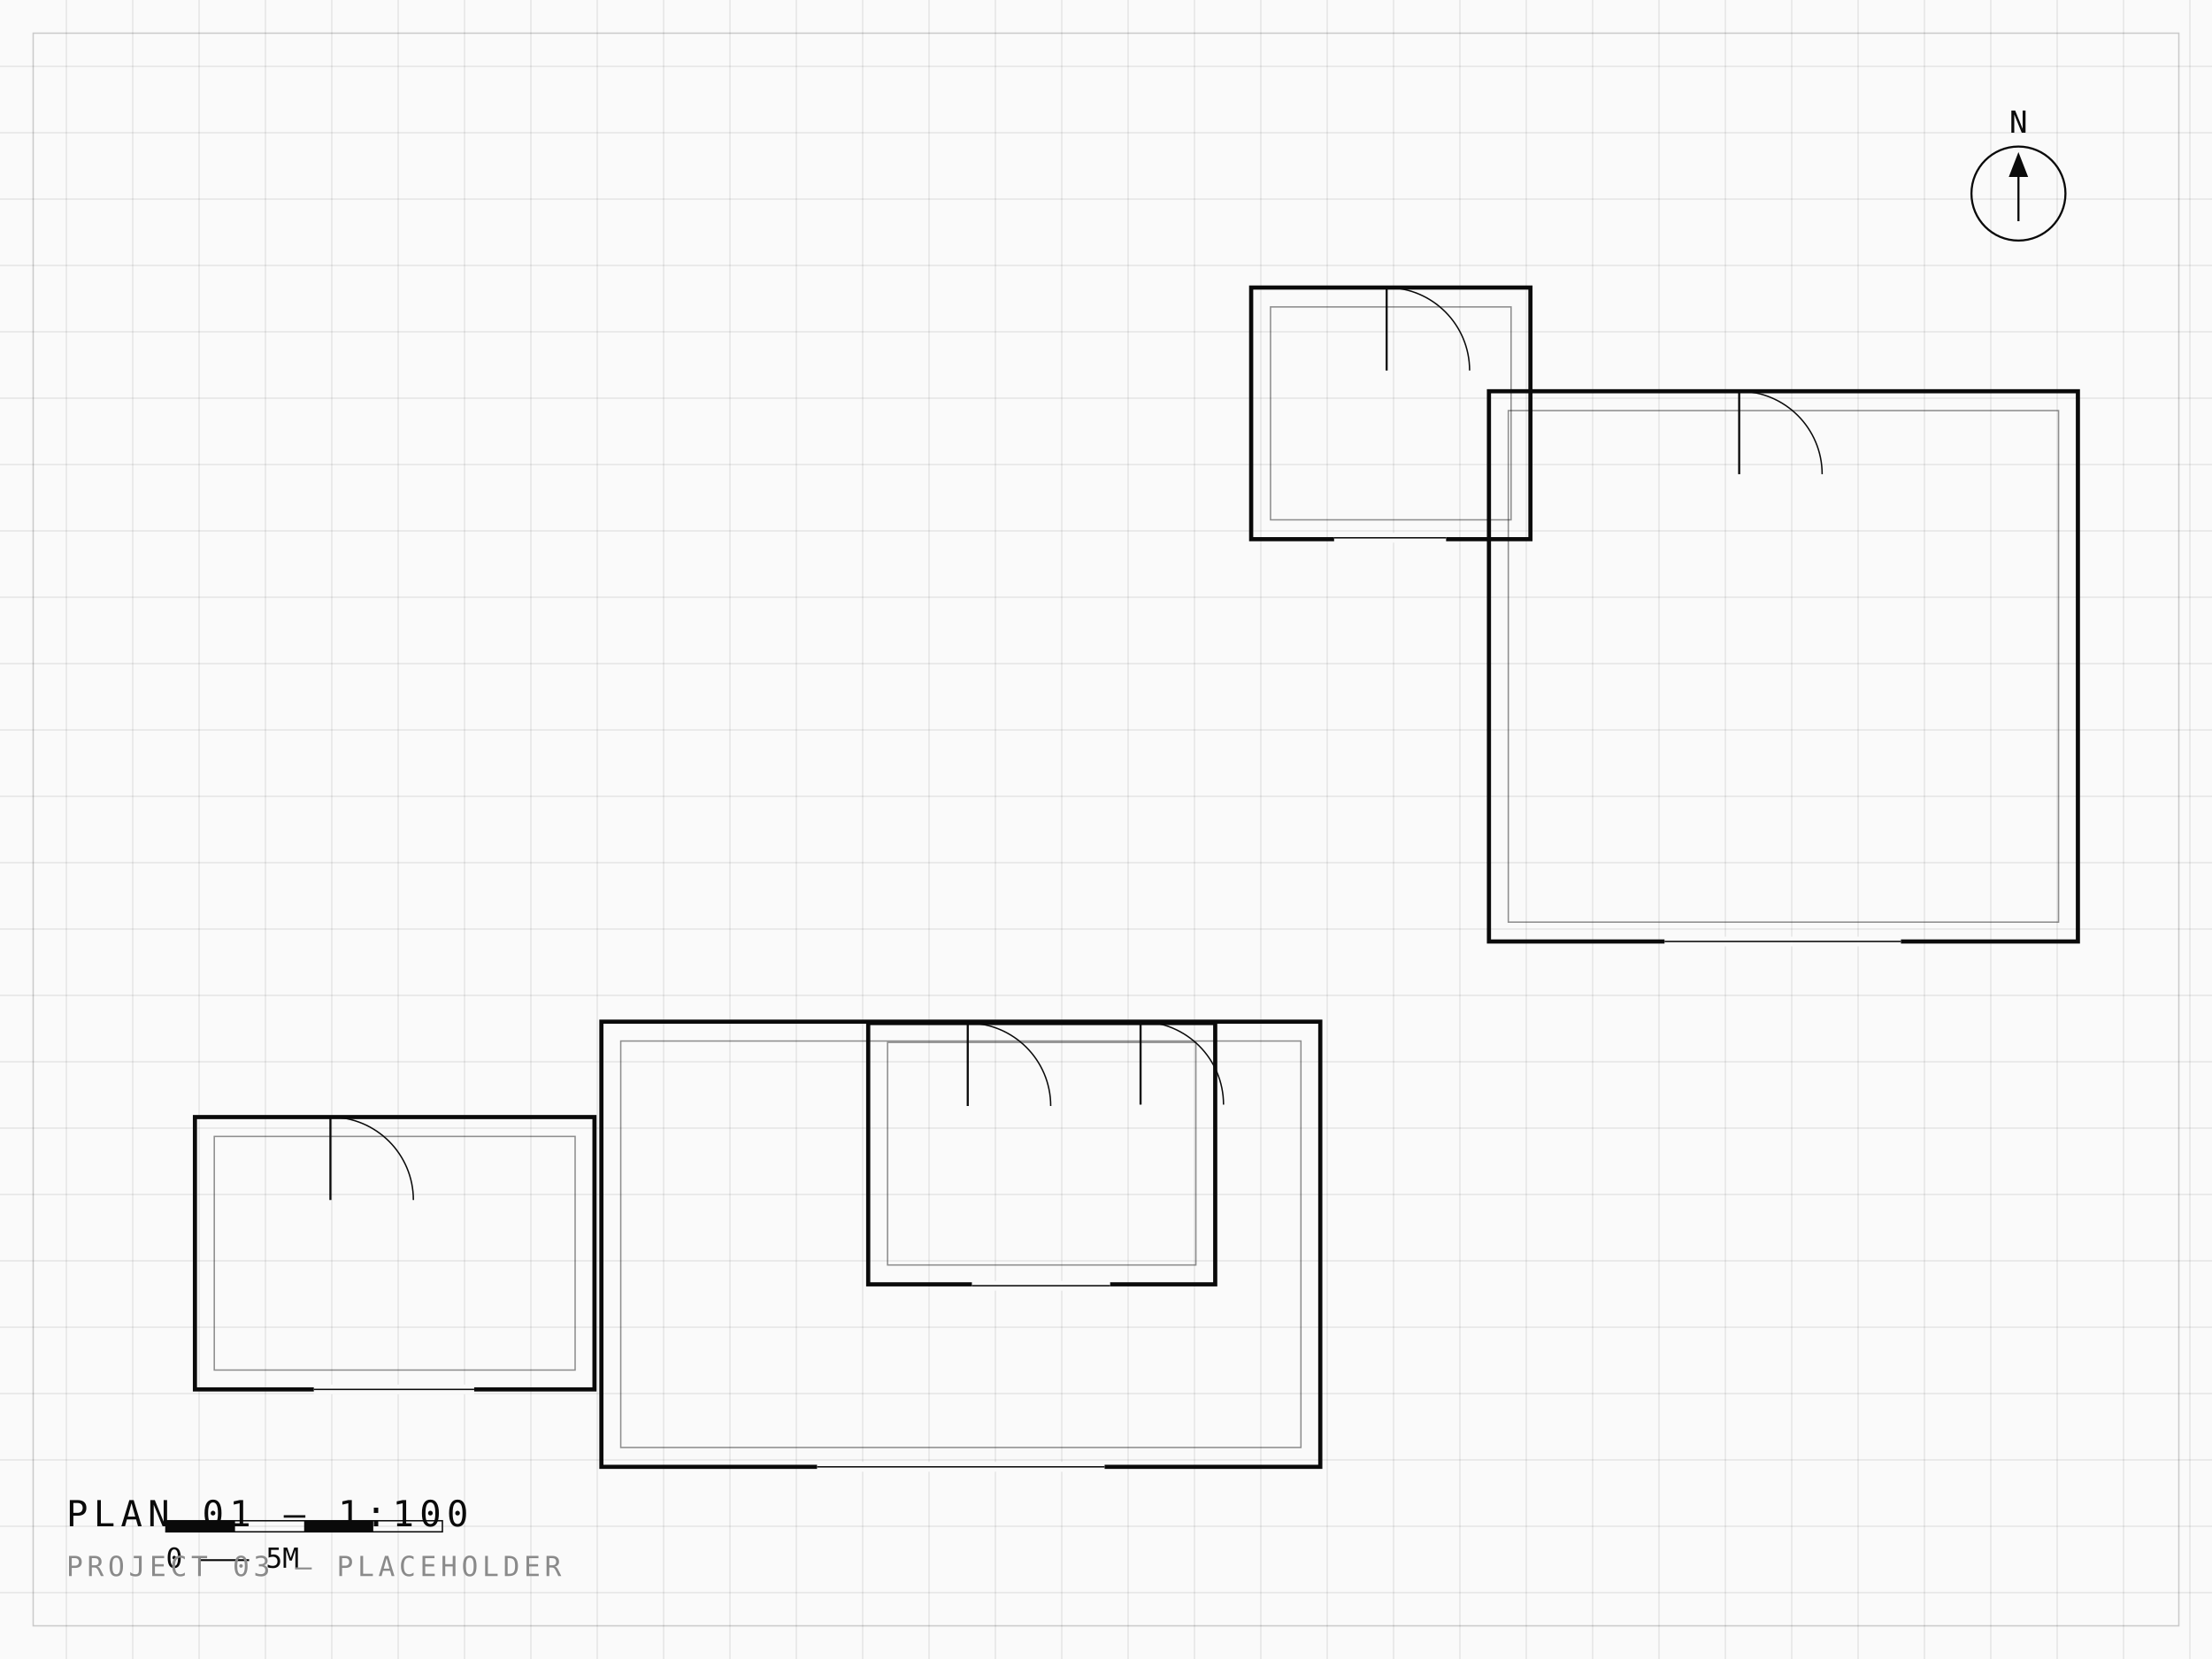
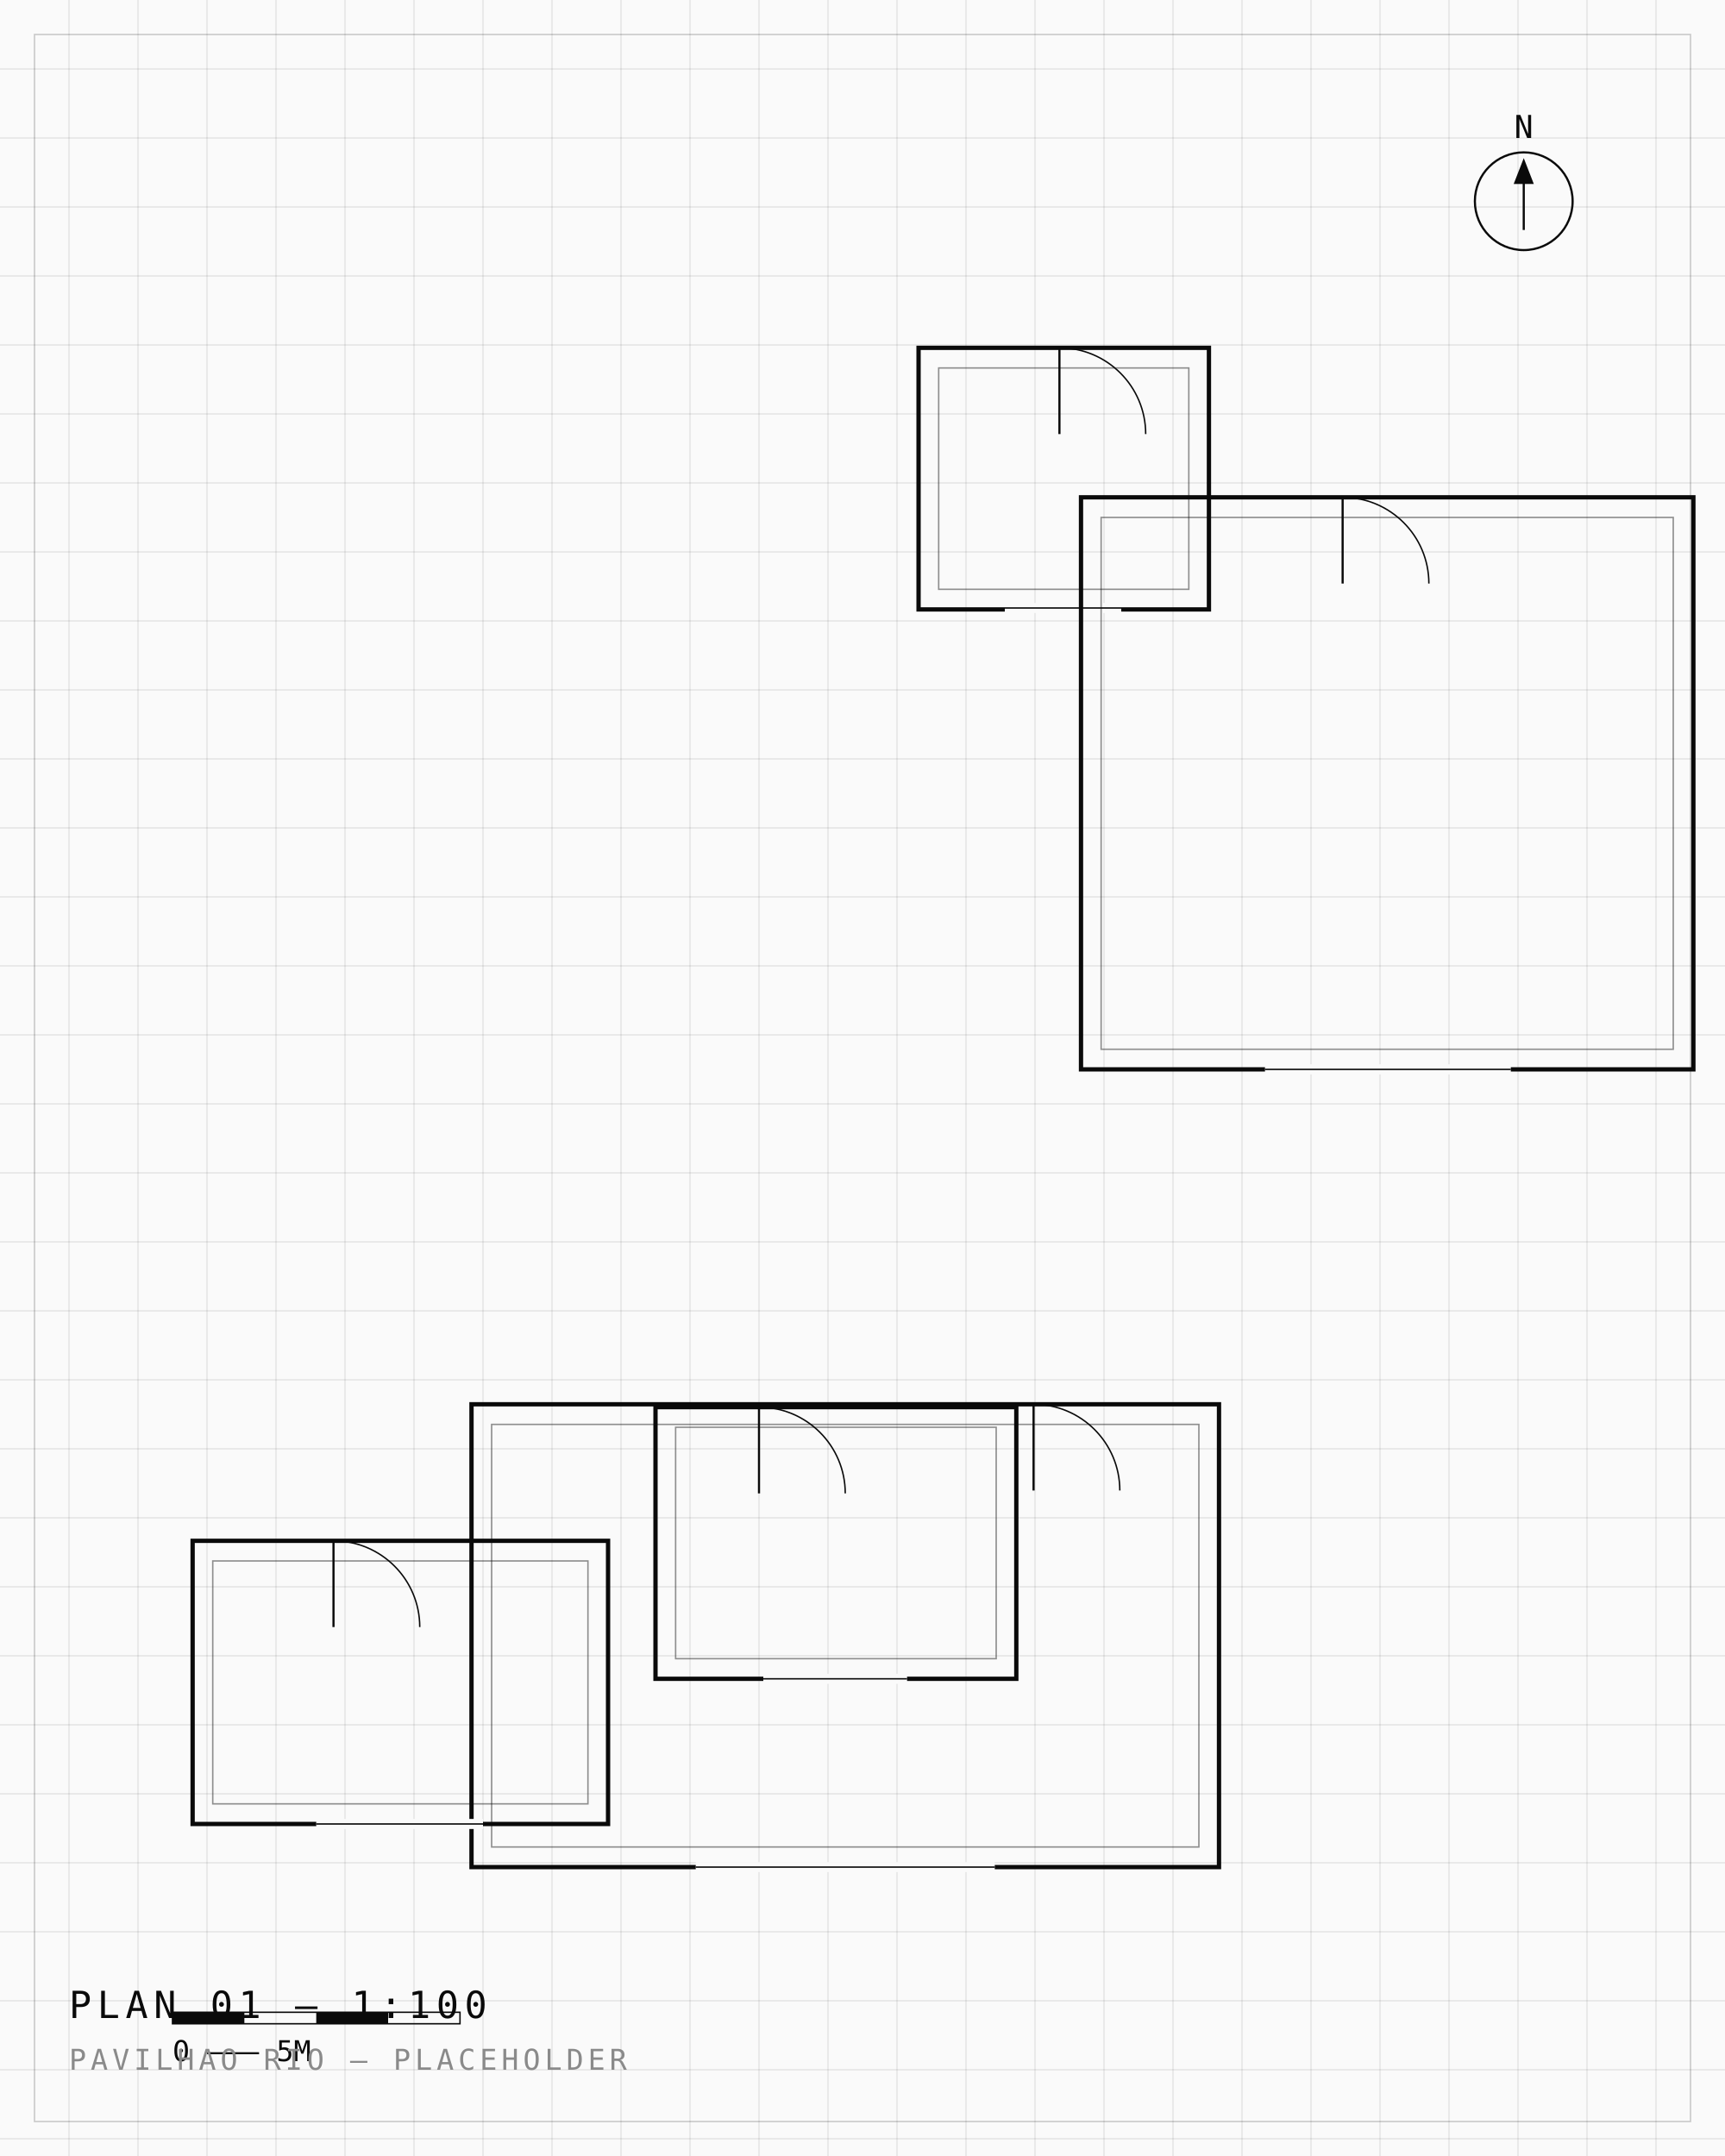
- <svg xmlns="http://www.w3.org/2000/svg" width="1600" height="1200" viewBox="0 0 1600 1200">
-   <rect width="1600" height="1200" fill="#fafafa" />
+ <svg xmlns="http://www.w3.org/2000/svg" width="1200" height="1500" viewBox="0 0 1200 1500">
+   <rect width="1200" height="1500" fill="#fafafa" />
  <g stroke="rgba(10,10,10,0.08)" stroke-width="1">
-     <line x1="48" y1="0" x2="48" y2="1200" />
-     <line x1="96" y1="0" x2="96" y2="1200" />
-     <line x1="144" y1="0" x2="144" y2="1200" />
-     <line x1="192" y1="0" x2="192" y2="1200" />
-     <line x1="240" y1="0" x2="240" y2="1200" />
-     <line x1="288" y1="0" x2="288" y2="1200" />
-     <line x1="336" y1="0" x2="336" y2="1200" />
-     <line x1="384" y1="0" x2="384" y2="1200" />
-     <line x1="432" y1="0" x2="432" y2="1200" />
-     <line x1="480" y1="0" x2="480" y2="1200" />
-     <line x1="528" y1="0" x2="528" y2="1200" />
-     <line x1="576" y1="0" x2="576" y2="1200" />
-     <line x1="624" y1="0" x2="624" y2="1200" />
-     <line x1="672" y1="0" x2="672" y2="1200" />
-     <line x1="720" y1="0" x2="720" y2="1200" />
-     <line x1="768" y1="0" x2="768" y2="1200" />
-     <line x1="816" y1="0" x2="816" y2="1200" />
-     <line x1="864" y1="0" x2="864" y2="1200" />
-     <line x1="912" y1="0" x2="912" y2="1200" />
-     <line x1="960" y1="0" x2="960" y2="1200" />
-     <line x1="1008" y1="0" x2="1008" y2="1200" />
-     <line x1="1056" y1="0" x2="1056" y2="1200" />
-     <line x1="1104" y1="0" x2="1104" y2="1200" />
-     <line x1="1152" y1="0" x2="1152" y2="1200" />
-     <line x1="1200" y1="0" x2="1200" y2="1200" />
-     <line x1="1248" y1="0" x2="1248" y2="1200" />
-     <line x1="1296" y1="0" x2="1296" y2="1200" />
-     <line x1="1344" y1="0" x2="1344" y2="1200" />
-     <line x1="1392" y1="0" x2="1392" y2="1200" />
-     <line x1="1440" y1="0" x2="1440" y2="1200" />
-     <line x1="1488" y1="0" x2="1488" y2="1200" />
-     <line x1="1536" y1="0" x2="1536" y2="1200" />
-     <line x1="1584" y1="0" x2="1584" y2="1200" />
-     <line x1="0" y1="48" x2="1600" y2="48" />
-     <line x1="0" y1="96" x2="1600" y2="96" />
-     <line x1="0" y1="144" x2="1600" y2="144" />
-     <line x1="0" y1="192" x2="1600" y2="192" />
-     <line x1="0" y1="240" x2="1600" y2="240" />
-     <line x1="0" y1="288" x2="1600" y2="288" />
-     <line x1="0" y1="336" x2="1600" y2="336" />
-     <line x1="0" y1="384" x2="1600" y2="384" />
-     <line x1="0" y1="432" x2="1600" y2="432" />
-     <line x1="0" y1="480" x2="1600" y2="480" />
-     <line x1="0" y1="528" x2="1600" y2="528" />
-     <line x1="0" y1="576" x2="1600" y2="576" />
-     <line x1="0" y1="624" x2="1600" y2="624" />
-     <line x1="0" y1="672" x2="1600" y2="672" />
-     <line x1="0" y1="720" x2="1600" y2="720" />
-     <line x1="0" y1="768" x2="1600" y2="768" />
-     <line x1="0" y1="816" x2="1600" y2="816" />
-     <line x1="0" y1="864" x2="1600" y2="864" />
-     <line x1="0" y1="912" x2="1600" y2="912" />
-     <line x1="0" y1="960" x2="1600" y2="960" />
-     <line x1="0" y1="1008" x2="1600" y2="1008" />
-     <line x1="0" y1="1056" x2="1600" y2="1056" />
-     <line x1="0" y1="1104" x2="1600" y2="1104" />
-     <line x1="0" y1="1152" x2="1600" y2="1152" />
+     <line x1="48" y1="0" x2="48" y2="1500" />
+     <line x1="96" y1="0" x2="96" y2="1500" />
+     <line x1="144" y1="0" x2="144" y2="1500" />
+     <line x1="192" y1="0" x2="192" y2="1500" />
+     <line x1="240" y1="0" x2="240" y2="1500" />
+     <line x1="288" y1="0" x2="288" y2="1500" />
+     <line x1="336" y1="0" x2="336" y2="1500" />
+     <line x1="384" y1="0" x2="384" y2="1500" />
+     <line x1="432" y1="0" x2="432" y2="1500" />
+     <line x1="480" y1="0" x2="480" y2="1500" />
+     <line x1="528" y1="0" x2="528" y2="1500" />
+     <line x1="576" y1="0" x2="576" y2="1500" />
+     <line x1="624" y1="0" x2="624" y2="1500" />
+     <line x1="672" y1="0" x2="672" y2="1500" />
+     <line x1="720" y1="0" x2="720" y2="1500" />
+     <line x1="768" y1="0" x2="768" y2="1500" />
+     <line x1="816" y1="0" x2="816" y2="1500" />
+     <line x1="864" y1="0" x2="864" y2="1500" />
+     <line x1="912" y1="0" x2="912" y2="1500" />
+     <line x1="960" y1="0" x2="960" y2="1500" />
+     <line x1="1008" y1="0" x2="1008" y2="1500" />
+     <line x1="1056" y1="0" x2="1056" y2="1500" />
+     <line x1="1104" y1="0" x2="1104" y2="1500" />
+     <line x1="1152" y1="0" x2="1152" y2="1500" />
+     <line x1="0" y1="48" x2="1200" y2="48" />
+     <line x1="0" y1="96" x2="1200" y2="96" />
+     <line x1="0" y1="144" x2="1200" y2="144" />
+     <line x1="0" y1="192" x2="1200" y2="192" />
+     <line x1="0" y1="240" x2="1200" y2="240" />
+     <line x1="0" y1="288" x2="1200" y2="288" />
+     <line x1="0" y1="336" x2="1200" y2="336" />
+     <line x1="0" y1="384" x2="1200" y2="384" />
+     <line x1="0" y1="432" x2="1200" y2="432" />
+     <line x1="0" y1="480" x2="1200" y2="480" />
+     <line x1="0" y1="528" x2="1200" y2="528" />
+     <line x1="0" y1="576" x2="1200" y2="576" />
+     <line x1="0" y1="624" x2="1200" y2="624" />
+     <line x1="0" y1="672" x2="1200" y2="672" />
+     <line x1="0" y1="720" x2="1200" y2="720" />
+     <line x1="0" y1="768" x2="1200" y2="768" />
+     <line x1="0" y1="816" x2="1200" y2="816" />
+     <line x1="0" y1="864" x2="1200" y2="864" />
+     <line x1="0" y1="912" x2="1200" y2="912" />
+     <line x1="0" y1="960" x2="1200" y2="960" />
+     <line x1="0" y1="1008" x2="1200" y2="1008" />
+     <line x1="0" y1="1056" x2="1200" y2="1056" />
+     <line x1="0" y1="1104" x2="1200" y2="1104" />
+     <line x1="0" y1="1152" x2="1200" y2="1152" />
+     <line x1="0" y1="1200" x2="1200" y2="1200" />
+     <line x1="0" y1="1248" x2="1200" y2="1248" />
+     <line x1="0" y1="1296" x2="1200" y2="1296" />
+     <line x1="0" y1="1344" x2="1200" y2="1344" />
+     <line x1="0" y1="1392" x2="1200" y2="1392" />
+     <line x1="0" y1="1440" x2="1200" y2="1440" />
+     <line x1="0" y1="1488" x2="1200" y2="1488" />
  </g>
-   <rect x="24" y="24" width="1552" height="1152" fill="none" stroke="rgba(10,10,10,0.2)" stroke-width="1" />
-   <rect x="435" y="739" width="520" height="322" fill="none" stroke="#0a0a0a" stroke-width="3" />
-   <rect x="449" y="753" width="492" height="294" fill="none" stroke="#0a0a0a" stroke-width="1" opacity="0.45" />
-   <line x1="825" y1="739" x2="825" y2="799" stroke="#0a0a0a" stroke-width="1.5" />
-   <path d="M 825 739 A 60 60 0 0 1 885 799" fill="none" stroke="#0a0a0a" stroke-width="1" />
-   <line x1="591" y1="1061" x2="799" y2="1061" stroke="#fafafa" stroke-width="7" />
-   <line x1="591" y1="1061" x2="799" y2="1061" stroke="#0a0a0a" stroke-width="1" />
-   <rect x="141" y="808" width="289" height="197" fill="none" stroke="#0a0a0a" stroke-width="3" />
-   <rect x="155" y="822" width="261" height="169" fill="none" stroke="#0a0a0a" stroke-width="1" opacity="0.45" />
-   <line x1="239" y1="808" x2="239" y2="868" stroke="#0a0a0a" stroke-width="1.5" />
-   <path d="M 239 808 A 60 60 0 0 1 299 868" fill="none" stroke="#0a0a0a" stroke-width="1" />
-   <line x1="227" y1="1005" x2="343" y2="1005" stroke="#fafafa" stroke-width="7" />
-   <line x1="227" y1="1005" x2="343" y2="1005" stroke="#0a0a0a" stroke-width="1" />
-   <rect x="905" y="208" width="202" height="182" fill="none" stroke="#0a0a0a" stroke-width="3" />
-   <rect x="919" y="222" width="174" height="154" fill="none" stroke="#0a0a0a" stroke-width="1" opacity="0.45" />
-   <line x1="1003" y1="208" x2="1003" y2="268" stroke="#0a0a0a" stroke-width="1.5" />
-   <path d="M 1003 208 A 60 60 0 0 1 1063 268" fill="none" stroke="#0a0a0a" stroke-width="1" />
-   <line x1="965" y1="389" x2="1046" y2="389" stroke="#fafafa" stroke-width="7" />
-   <line x1="965" y1="389" x2="1046" y2="389" stroke="#0a0a0a" stroke-width="1" />
-   <rect x="628" y="740" width="251" height="189" fill="none" stroke="#0a0a0a" stroke-width="3" />
-   <rect x="642" y="754" width="223" height="161" fill="none" stroke="#0a0a0a" stroke-width="1" opacity="0.45" />
-   <line x1="700" y1="740" x2="700" y2="800" stroke="#0a0a0a" stroke-width="1.5" />
-   <path d="M 700 740 A 60 60 0 0 1 760 800" fill="none" stroke="#0a0a0a" stroke-width="1" />
-   <line x1="703" y1="930" x2="803" y2="930" stroke="#fafafa" stroke-width="7" />
-   <line x1="703" y1="930" x2="803" y2="930" stroke="#0a0a0a" stroke-width="1" />
-   <rect x="1077" y="283" width="426" height="398" fill="none" stroke="#0a0a0a" stroke-width="3" />
-   <rect x="1091" y="297" width="398" height="370" fill="none" stroke="#0a0a0a" stroke-width="1" opacity="0.45" />
-   <line x1="1258" y1="283" x2="1258" y2="343" stroke="#0a0a0a" stroke-width="1.5" />
-   <path d="M 1258 283 A 60 60 0 0 1 1318 343" fill="none" stroke="#0a0a0a" stroke-width="1" />
-   <line x1="1204" y1="681" x2="1375" y2="681" stroke="#fafafa" stroke-width="7" />
-   <line x1="1204" y1="681" x2="1375" y2="681" stroke="#0a0a0a" stroke-width="1" />
-   <g transform="translate(1460,140)" stroke="#0a0a0a" fill="none" stroke-width="1.5">
+   <rect x="24" y="24" width="1152" height="1452" fill="none" stroke="rgba(10,10,10,0.2)" stroke-width="1" />
+   <rect x="328" y="977" width="520" height="322" fill="none" stroke="#0a0a0a" stroke-width="3" />
+   <rect x="342" y="991" width="492" height="294" fill="none" stroke="#0a0a0a" stroke-width="1" opacity="0.45" />
+   <line x1="719" y1="977" x2="719" y2="1037" stroke="#0a0a0a" stroke-width="1.5" />
+   <path d="M 719 977 A 60 60 0 0 1 779 1037" fill="none" stroke="#0a0a0a" stroke-width="1" />
+   <line x1="484" y1="1299" x2="692" y2="1299" stroke="#fafafa" stroke-width="7" />
+   <line x1="484" y1="1299" x2="692" y2="1299" stroke="#0a0a0a" stroke-width="1" />
+   <rect x="134" y="1072" width="289" height="197" fill="none" stroke="#0a0a0a" stroke-width="3" />
+   <rect x="148" y="1086" width="261" height="169" fill="none" stroke="#0a0a0a" stroke-width="1" opacity="0.45" />
+   <line x1="232" y1="1072" x2="232" y2="1132" stroke="#0a0a0a" stroke-width="1.5" />
+   <path d="M 232 1072 A 60 60 0 0 1 292 1132" fill="none" stroke="#0a0a0a" stroke-width="1" />
+   <line x1="220" y1="1269" x2="336" y2="1269" stroke="#fafafa" stroke-width="7" />
+   <line x1="220" y1="1269" x2="336" y2="1269" stroke="#0a0a0a" stroke-width="1" />
+   <rect x="639" y="242" width="202" height="182" fill="none" stroke="#0a0a0a" stroke-width="3" />
+   <rect x="653" y="256" width="174" height="154" fill="none" stroke="#0a0a0a" stroke-width="1" opacity="0.45" />
+   <line x1="737" y1="242" x2="737" y2="302" stroke="#0a0a0a" stroke-width="1.5" />
+   <path d="M 737 242 A 60 60 0 0 1 797 302" fill="none" stroke="#0a0a0a" stroke-width="1" />
+   <line x1="699" y1="423" x2="780" y2="423" stroke="#fafafa" stroke-width="7" />
+   <line x1="699" y1="423" x2="780" y2="423" stroke="#0a0a0a" stroke-width="1" />
+   <rect x="456" y="979" width="251" height="189" fill="none" stroke="#0a0a0a" stroke-width="3" />
+   <rect x="470" y="993" width="223" height="161" fill="none" stroke="#0a0a0a" stroke-width="1" opacity="0.45" />
+   <line x1="528" y1="979" x2="528" y2="1039" stroke="#0a0a0a" stroke-width="1.5" />
+   <path d="M 528 979 A 60 60 0 0 1 588 1039" fill="none" stroke="#0a0a0a" stroke-width="1" />
+   <line x1="531" y1="1168" x2="631" y2="1168" stroke="#fafafa" stroke-width="7" />
+   <line x1="531" y1="1168" x2="631" y2="1168" stroke="#0a0a0a" stroke-width="1" />
+   <rect x="752" y="346" width="426" height="398" fill="none" stroke="#0a0a0a" stroke-width="3" />
+   <rect x="766" y="360" width="398" height="370" fill="none" stroke="#0a0a0a" stroke-width="1" opacity="0.45" />
+   <line x1="934" y1="346" x2="934" y2="406" stroke="#0a0a0a" stroke-width="1.5" />
+   <path d="M 934 346 A 60 60 0 0 1 994 406" fill="none" stroke="#0a0a0a" stroke-width="1" />
+   <line x1="880" y1="744" x2="1051" y2="744" stroke="#fafafa" stroke-width="7" />
+   <line x1="880" y1="744" x2="1051" y2="744" stroke="#0a0a0a" stroke-width="1" />
+   <g transform="translate(1060,140)" stroke="#0a0a0a" fill="none" stroke-width="1.5">
    <circle r="34" />
    <line x1="0" y1="20" x2="0" y2="-20" />
    <polygon points="0,-30 7,-12 -7,-12" fill="#0a0a0a" stroke="none" />
    <text y="-44" text-anchor="middle" font-size="22" fill="#0a0a0a" stroke="none" font-family="monospace">N</text>
  </g>
-   <g transform="translate(120,1100)">
+   <g transform="translate(120,1400)">
    <rect width="200" height="8" fill="none" stroke="#0a0a0a" />
    <rect width="50" height="8" fill="#0a0a0a" />
    <rect x="100" width="50" height="8" fill="#0a0a0a" />
    <text y="34" font-size="20" font-family="monospace" fill="#0a0a0a">0 ——— 5M</text>
  </g>
-   <text x="48" y="1104" font-family="monospace" font-size="26" letter-spacing="4" fill="#0a0a0a">PLAN 01 — 1:100</text>
-   <text x="48" y="1140" font-family="monospace" font-size="20" letter-spacing="3" fill="#8a8a8a">PROJECT 03 — PLACEHOLDER</text>
+   <text x="48" y="1404" font-family="monospace" font-size="26" letter-spacing="4" fill="#0a0a0a">PLAN 01 — 1:100</text>
+   <text x="48" y="1440" font-family="monospace" font-size="20" letter-spacing="3" fill="#8a8a8a">PAVILHAO RIO — PLACEHOLDER</text>
</svg>
